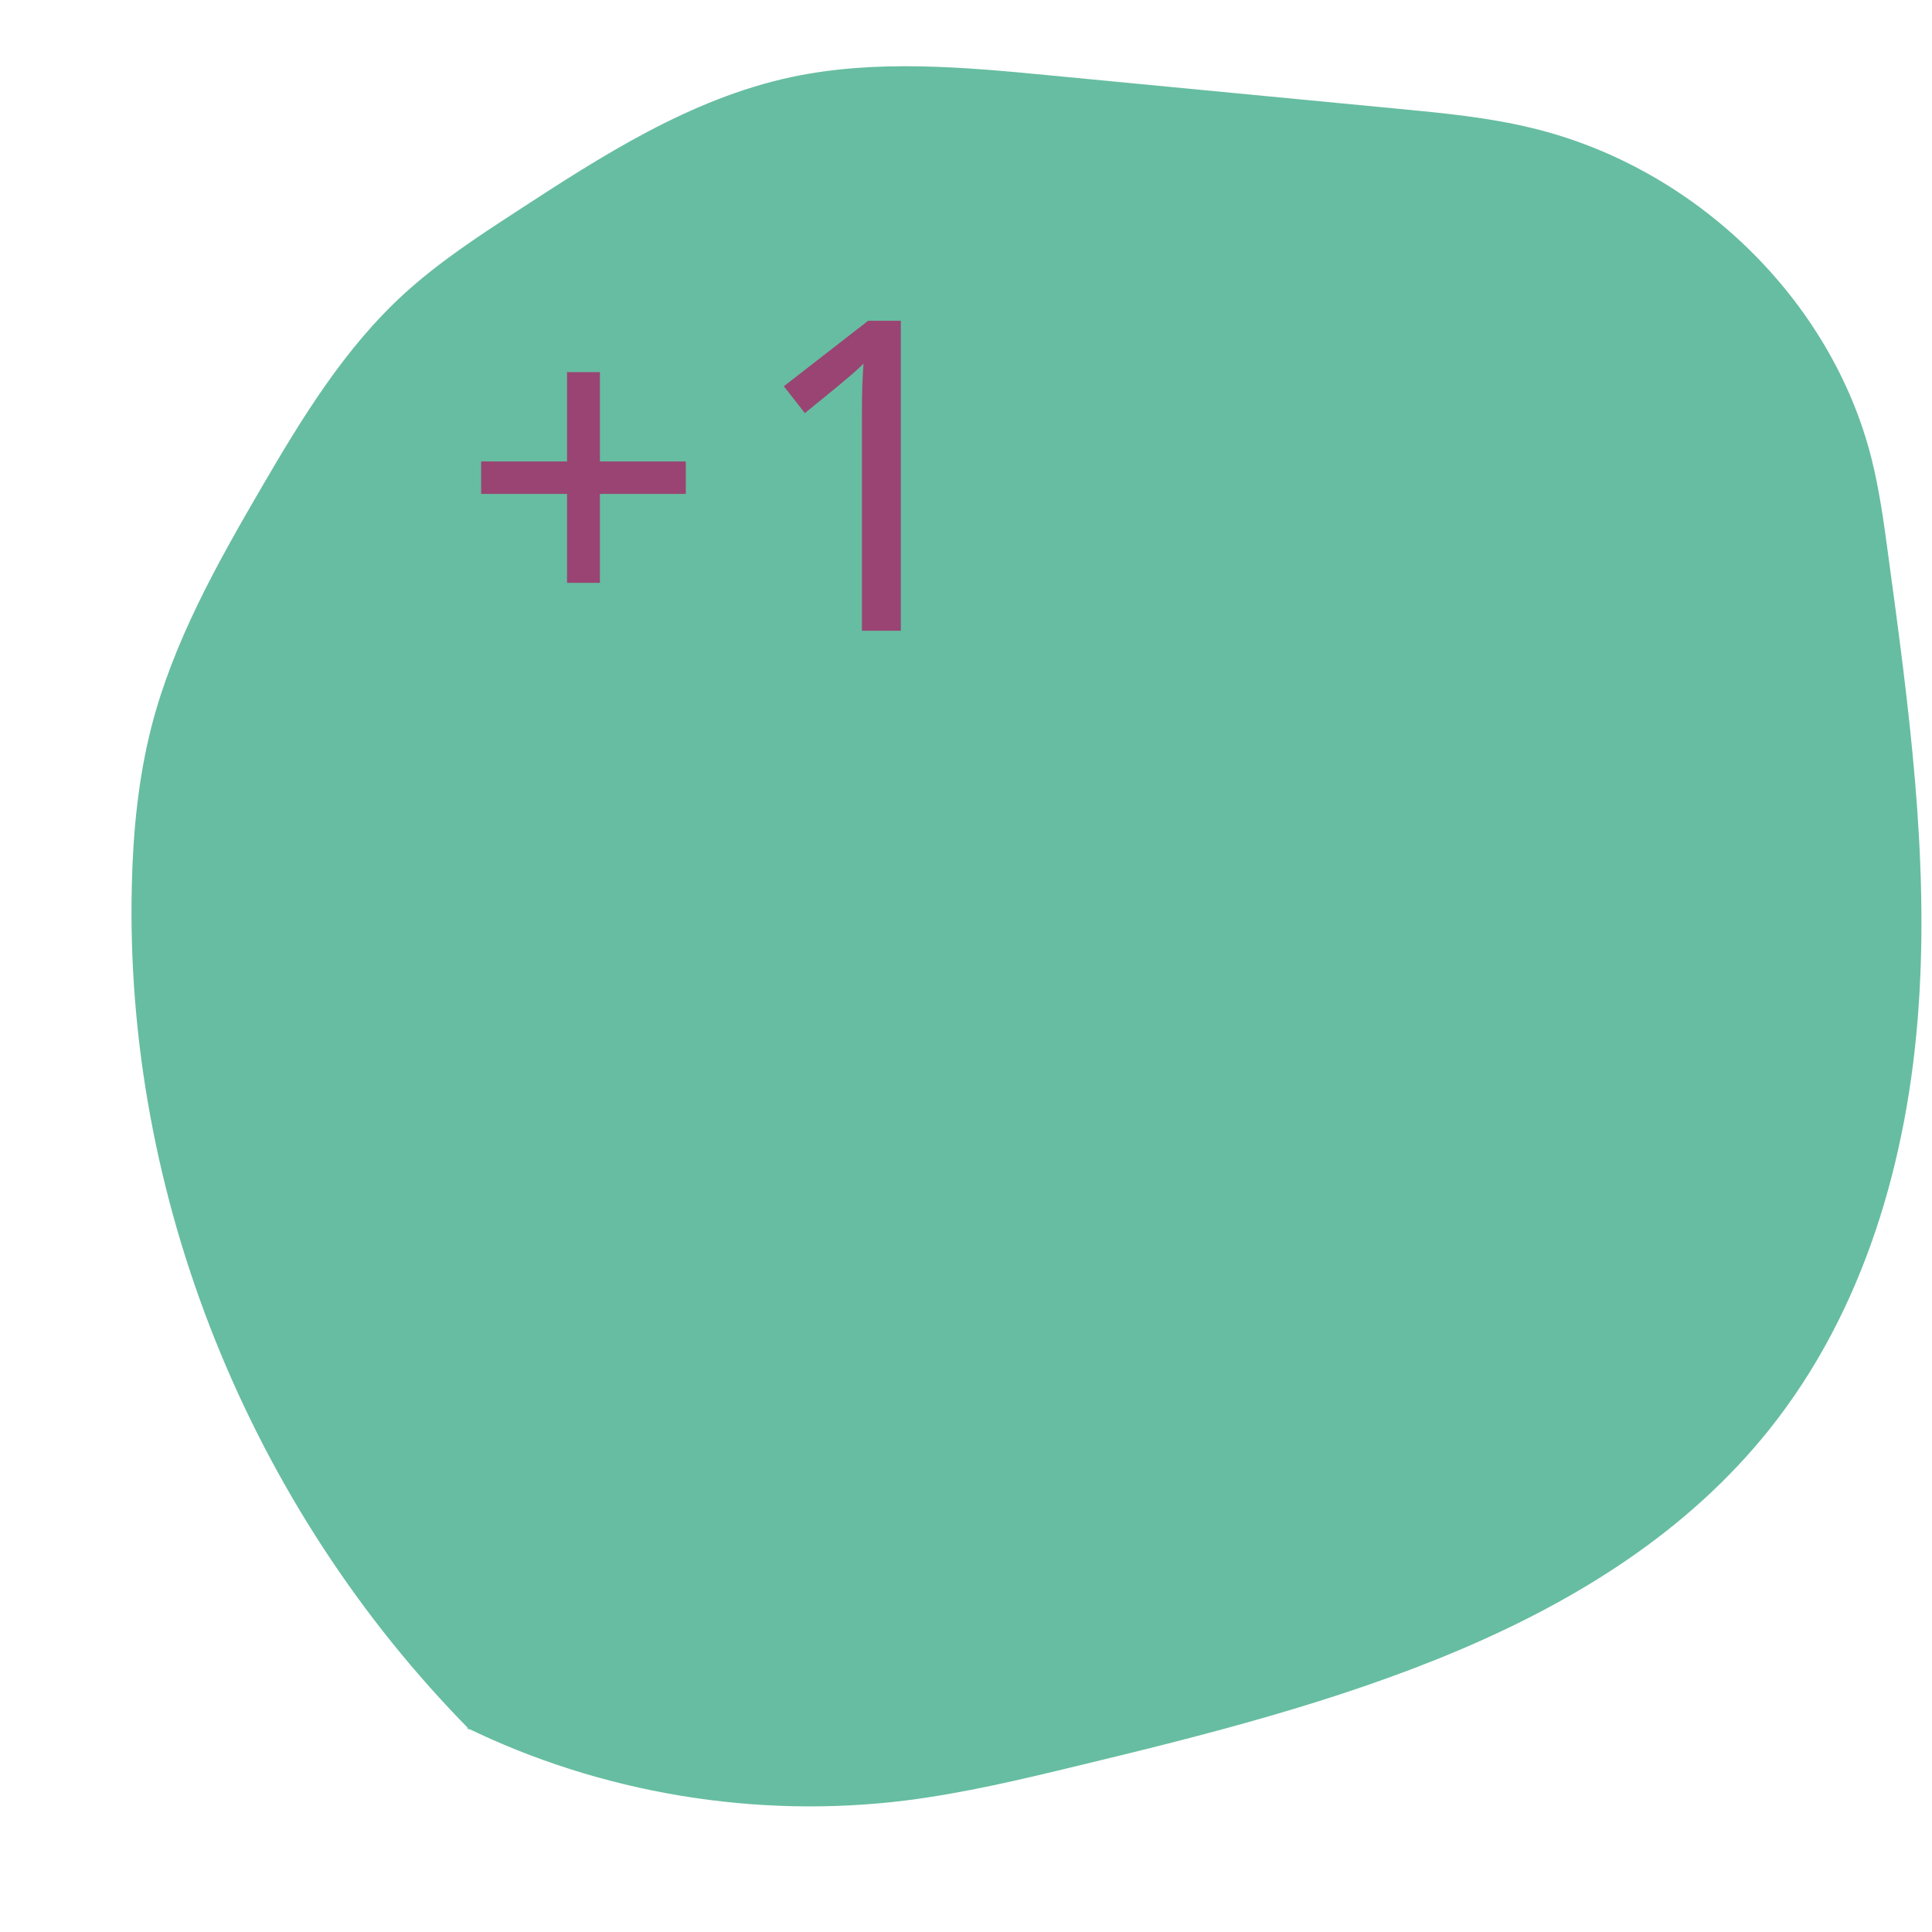
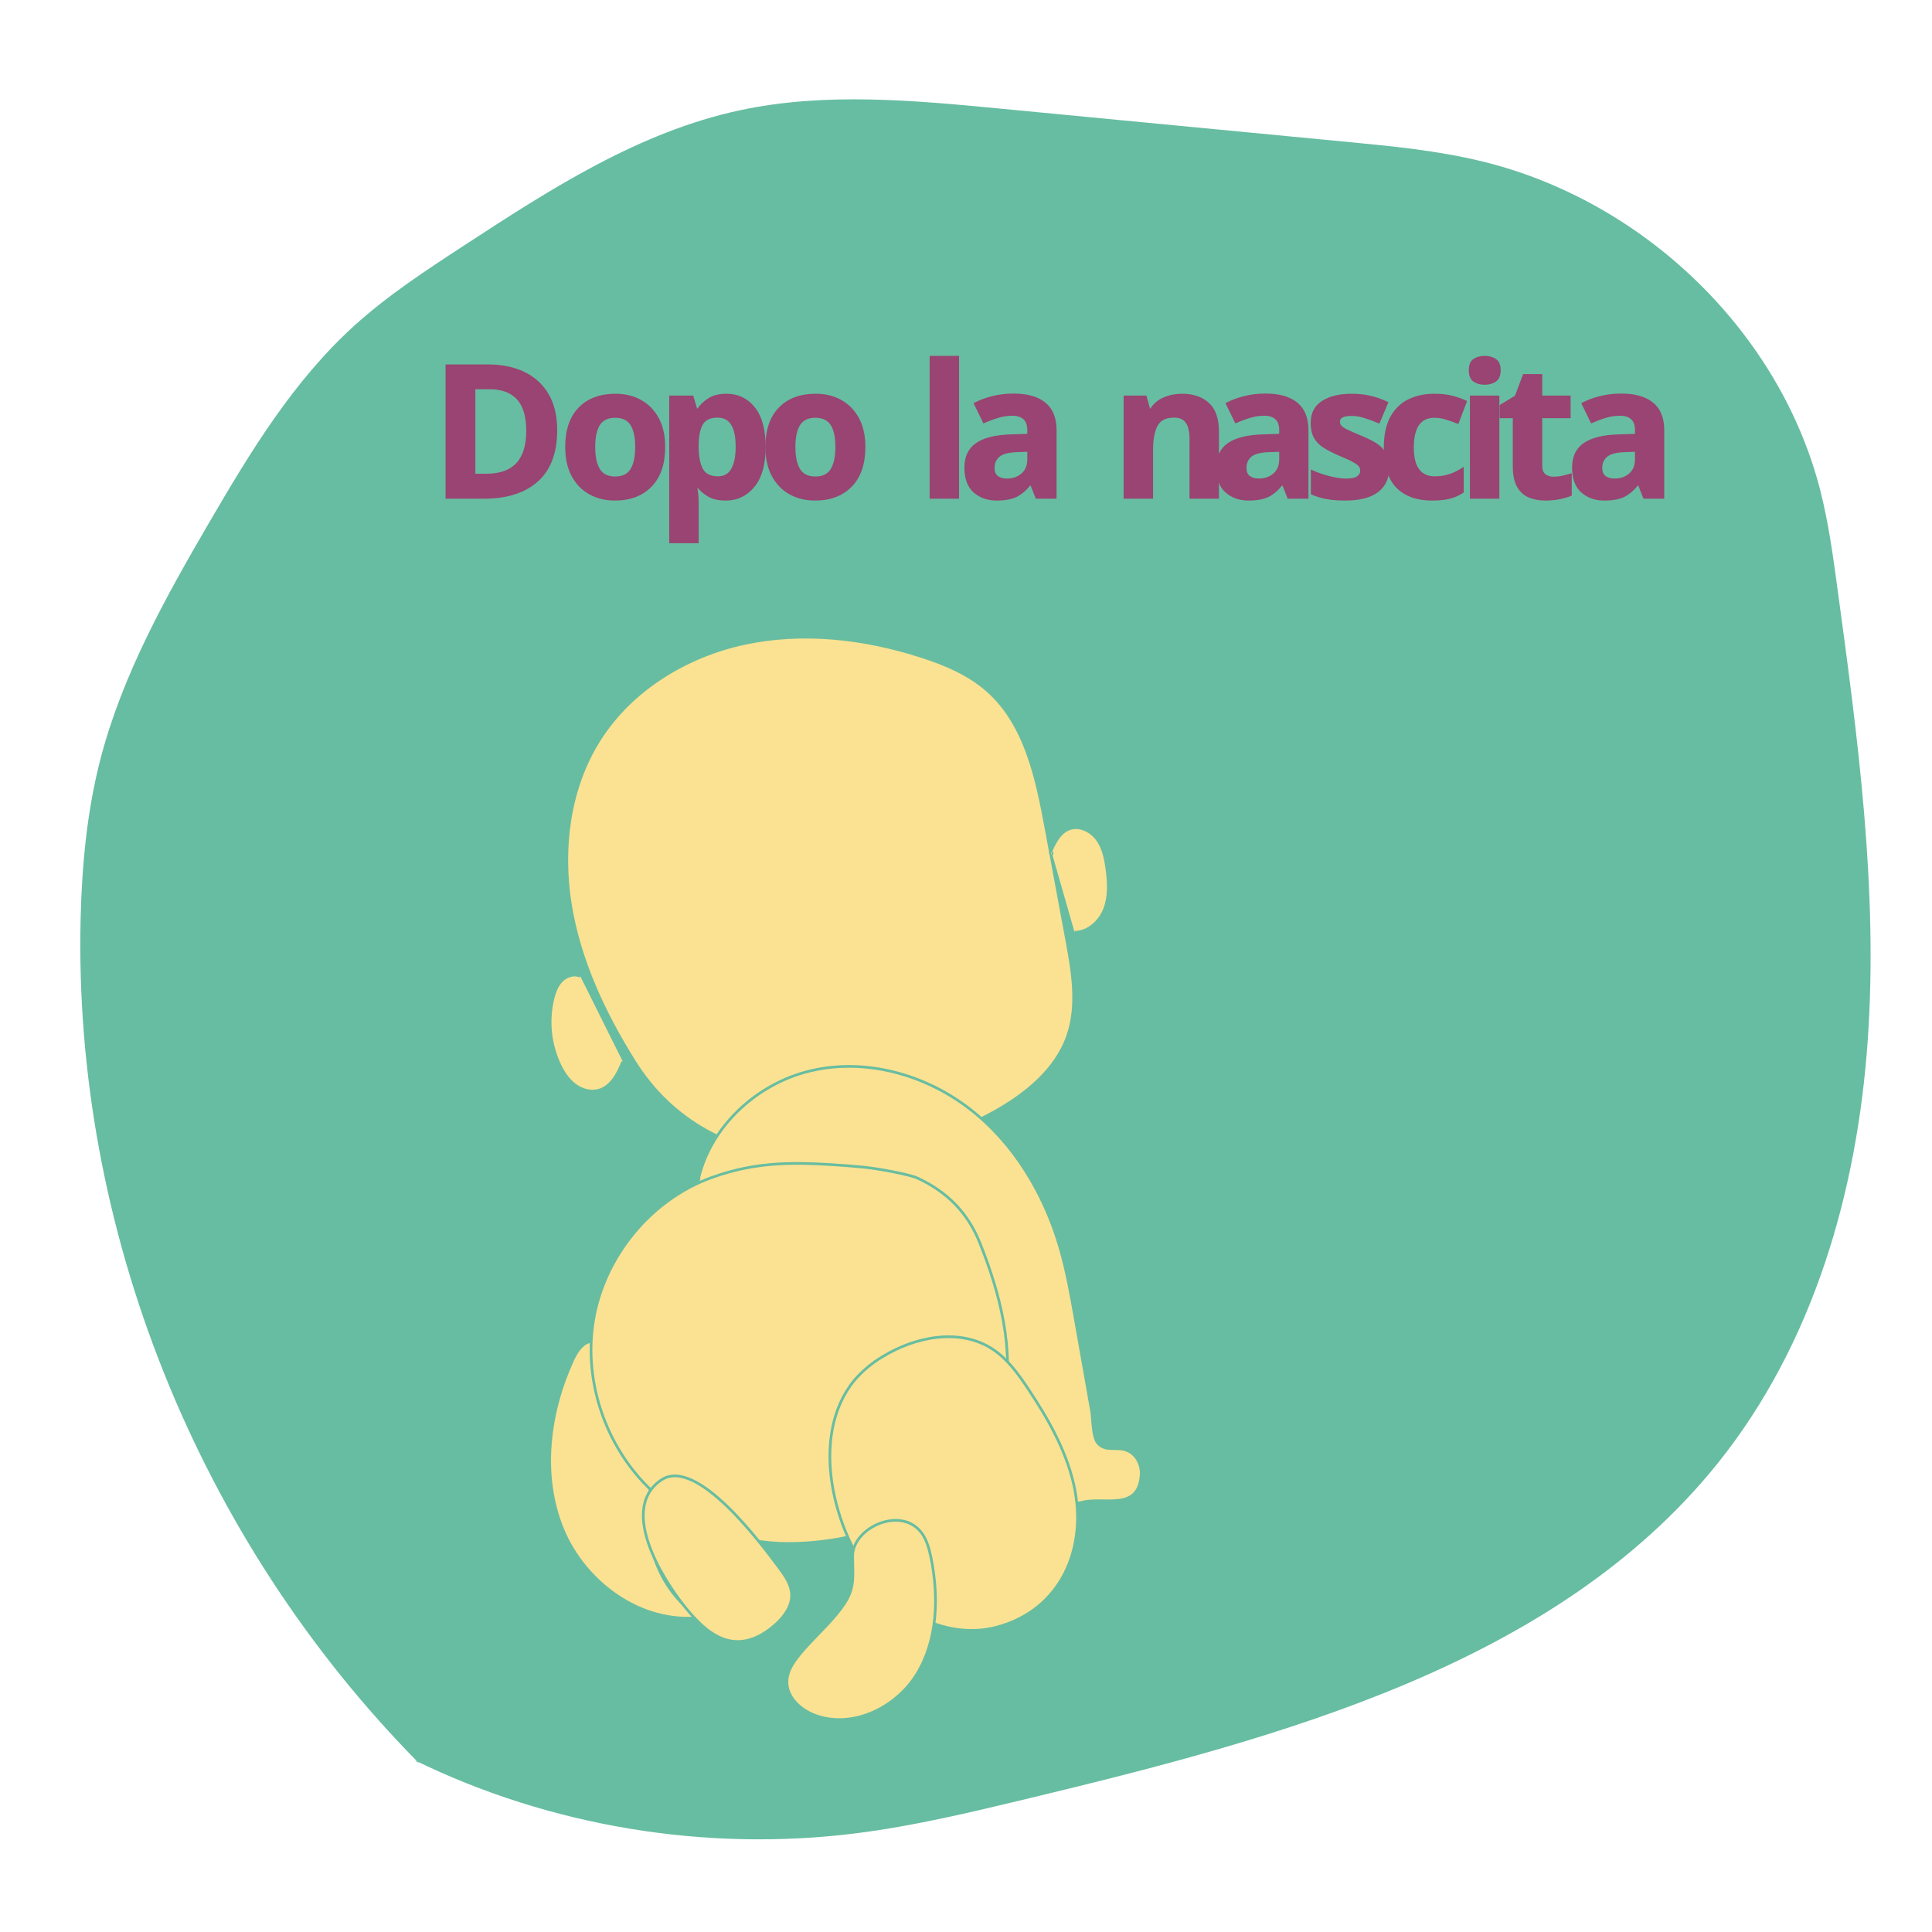
- <svg xmlns="http://www.w3.org/2000/svg" version="1.1" id="Layer_1" x="0px" y="0px" viewBox="0 0 1080 1080" style="enable-background:new 0 0 1080 1080;" xml:space="preserve">
-   <style type="text/css">
- 	.st0{fill:#E78AA7;}
- 	.st1{fill:#994472;stroke:#994472;stroke-miterlimit:10;}
- 	.st2{fill:#ED6E60;}
- 	.st3{fill:#F39F63;}
- 	.st4{fill:#67BDA1;}
- 	.st5{fill:#994472;stroke:#994472;stroke-width:0.5;stroke-miterlimit:10;}
- 	.st6{fill:none;stroke:#994472;stroke-width:3;stroke-miterlimit:10;}
- 	.st7{font-family:'Timeless-Bold';}
- 	.st8{font-size:241.294px;}
- 	.st9{letter-spacing:22;}
- 	.st10{fill:none;stroke:#994472;stroke-width:2;stroke-miterlimit:10;}
- </style>
-   <g id="XMLID_1_">
-     <path class="st4" d="M263,967.4C139.1,842.1,69.4,668.1,73.7,494.6c0.7-29.8,3.6-59.6,11-88.5c12.2-47.3,36.5-90.7,61.2-133.1   c22.8-39.1,46.7-78.5,80.5-109.2c18.9-17.2,40.4-31.3,61.9-45.3c48-31.3,97.5-63.3,154-75.4c47.5-10.1,96.8-5.6,145.2-0.9   c64.7,6.2,129.3,12.4,194,18.6c25.2,2.4,50.4,4.8,75,10.8c91.5,22.1,167.4,96.1,189.7,184.8c4.4,17.6,6.9,35.7,9.3,53.7   c11.4,83.9,22.9,168.4,17,252.8c-5.8,84.4-30.2,169.7-83.7,236.5c-90.3,112.6-244,153.5-386.8,187.8c-31.4,7.6-62.9,15.1-95.1,19.2   c-84,10.6-171.1-3.9-246.7-40.9" />
-   </g>
-   <text transform="matrix(1 0 0 1 257.4004 352.0954)" class="st1 st7 st8 st9">+1 </text>
+ <svg xmlns="http://www.w3.org/2000/svg" id="Layer_1" data-name="Layer 1" viewBox="0 0 1080 1080">
+   <defs>
+     <style>.cls-1{fill:#67bda1;}.cls-2{font-size:103.73px;fill:#994472;stroke:#994472;font-family:Timeless-Bold, Timeless;font-weight:700;}.cls-12,.cls-2{stroke-miterlimit:10;}.cls-3{letter-spacing:-0.01em;}.cls-4{letter-spacing:-0.02em;}.cls-5{letter-spacing:-0.01em;}.cls-6{letter-spacing:-0.02em;}.cls-7{letter-spacing:-0.02em;}.cls-8{letter-spacing:-0.02em;}.cls-9{letter-spacing:-0.03em;}.cls-10{letter-spacing:-0.02em;}.cls-11{letter-spacing:-0.02em;}.cls-12{fill:#fbe293;stroke:#68bda1;stroke-width:1.5px;}</style>
+   </defs>
+   <path class="cls-1" d="M234.4,985.85C110.51,860.59,40.81,686.52,45.08,513.09c.74-29.77,3.57-59.62,11-88.51,12.23-47.26,36.47-90.66,61.2-133.08,22.81-39.12,46.73-78.49,80.54-109.24C216.74,165.1,238.3,151,259.76,137c48-31.34,97.47-63.31,154-75.39,47.48-10.15,96.82-5.55,145.21-.91L753,79.31c25.17,2.41,50.44,4.85,75,10.78,91.45,22.11,167.41,96.09,189.74,184.81,4.44,17.63,6.9,35.67,9.35,53.66,11.42,83.86,22.86,168.39,17,252.78S1013.9,751,960.33,817.84c-90.28,112.55-244,153.53-386.85,187.85-31.42,7.55-62.94,15.11-95.05,19.15-84,10.55-171.09-3.88-246.66-40.87" />
+   <text class="cls-2" transform="translate(240.22 278.28)">
+     <tspan class="cls-3">D</tspan>
+     <tspan class="cls-4" x="71.57" y="0">o</tspan>
+     <tspan class="cls-5" x="126.29" y="0">p</tspan>
+     <tspan x="183.48" y="0">o </tspan>
+     <tspan class="cls-6" x="271.86" y="0">l</tspan>
+     <tspan x="295.03" y="0">a </tspan>
+     <tspan class="cls-4" x="380.3" y="0">n</tspan>
+     <tspan class="cls-7" x="435.85" y="0">a</tspan>
+     <tspan class="cls-8" x="488.28" y="0">s</tspan>
+     <tspan class="cls-9" x="529.17" y="0">c</tspan>
+     <tspan class="cls-10" x="573.88" y="0">i</tspan>
+     <tspan class="cls-11" x="596.19" y="0">t</tspan>
+     <tspan x="634.73" y="0">a </tspan>
+   </text>
+   <path class="cls-12" d="M354.55,593.24c-16.87-27-30.68-56.41-35.73-87.83s-.74-65.07,16.31-91.94c17.85-28.12,48.54-46.8,81.11-53.79s66.83-3,98.54,7.18c13.37,4.3,26.67,9.87,37.2,19.18,21.16,18.7,27.49,48.62,32.64,76.39q5.82,31.45,11.66,62.9c3.29,17.74,6.52,36.42.66,53.49C590.29,598.21,573,612,555.05,621.9,489.13,658.25,397.66,662.17,354.55,593.24Z" />
+   <path class="cls-12" d="M499,844.14c-.08.54-1,.46-1.21,0a1.89,1.89,0,0,1,.27-1.55l5.13-10.39a30.25,30.25,0,0,1,4.76-7.64,29.17,29.17,0,0,1,7.95-5.4c7.22-3.79,14.89-7.45,23-7.46,6.16,0,12.11,2.05,17.85,4.28,5,1.93,10,4.1,13.65,8,4.45,4.75,6.16,11.38,7.7,17.71" />
+   <path class="cls-12" d="M390,661.16c6.16-30.76,32.79-55.47,63.34-62.62s63.7,2.05,88.55,21.2,41.77,47.41,50.59,77.51c3.89,13.28,6.3,26.93,8.71,40.55q4.49,25.44,9,50.88c.74,4.19.54,14.57,3.47,18,4.35,5.09,10.39,1.82,16.25,4.07,5.29,2,8.42,8.06,8,13.72-1.38,20.66-20.85,12.1-33.14,15.33-10.81,2.83-15.88-7.73-21.36-17.47-8-14.26-15.89-28.75-20.55-44.42-7.85-26.37-6.3-55.11-16.23-80.77-3.18-8.21-7.69-16.2-14.69-21.55s-15.7-7.55-24.32-9a163.28,163.28,0,0,0-118.52,26.74,44.63,44.63,0,0,1,1.62-35.12C391,660.52,389.77,658.89,390,661.16Z" />
+   <path class="cls-12" d="M320.23,760.12c-13.62,29.61-18.09,64.74-5.62,94.86s44.28,53,76.65,49.17c-21.41-13.26-31.87-40.5-28.68-65.47.72-5.62,2.05-11.23,1.66-16.88-.4-5.86-2.63-11.43-4.83-16.87-6.16-15.27-11.66-31-18.56-46C335.12,746.57,326.35,746.79,320.23,760.12Z" />
+   <path class="cls-12" d="M588,476.78c.52.11-.18,1-.57.61s-.19-1,0-1.5c2.28-5.07,5.06-10.61,10.26-12.55,5.52-2.06,11.93,1,15.46,5.66s4.79,10.72,5.6,16.55c1,7.5,1.49,15.37-1.2,22.45s-9.27,13.15-16.85,13.13" />
+   <path class="cls-12" d="M324.39,545.74c-3.46-1.6-7.74-.2-10.42,2.5s-4,6.44-4.93,10.14a55.91,55.91,0,0,0,3.8,36.75c2,4.25,4.65,8.33,8.38,11.2s8.7,4.39,13.26,3.2c7.08-1.85,11-9.26,13.66-16.1" />
+   <path class="cls-12" d="M482,652.38c-2.63-.24-8-.71-8.69-.76-27.63-2-49.54-2.77-75.55,6.66-34,12.32-60,44.09-66,79.76s8,73.88,35.24,97.71c20.13,17.64,46.94,27.09,73.63,27.07,49.6,0,109.9-24.59,120.55-77.94,6-30.21-2-61.51-13.44-90.1-6.77-16.93-18.3-28.52-34.78-36.2C508.85,656.66,491.44,653.25,482,652.38Z" />
+   <path class="cls-12" d="M386,902c6.66,7.59,14.94,15,25,15.58,8.39.52,16.41-3.88,22.63-9.54,4.83-4.39,9.12-10.23,8.88-16.76-.19-5.17-3.2-9.79-6.29-13.95-10.32-13.92-46.73-63.44-66.61-50C344.57,844.32,372.79,887,386,902Z" />
+   <path class="cls-12" d="M600.25,829.93c7.94,35.1-6.89,70.38-43.6,79.8-24.44,6.28-51-5.71-67.23-25.05-23.47-28-37.4-81.93-11.83-113.07a62.37,62.37,0,0,1,15.76-13.2c18.48-11.38,43.36-16.14,61.51-4.23,8.27,5.44,14.23,13.69,19.72,21.93C585.67,792.74,595.84,810.43,600.25,829.93Z" />
+   <path class="cls-12" d="M515.44,857.26c2.78,3.94,4,8.76,5,13.49,4.41,21.94,3.76,46-7.94,65.09s-36.62,31-57.44,22.81c-7.76-3.06-15-9.74-15.16-18.08-.13-7.22,4.92-13.36,9.69-18.78,7.29-8.27,16.75-16.52,22.7-25.77,5.64-8.76,4.42-15.19,4.35-26C476.5,853.79,504.2,841.34,515.44,857.26Z" />
</svg>
